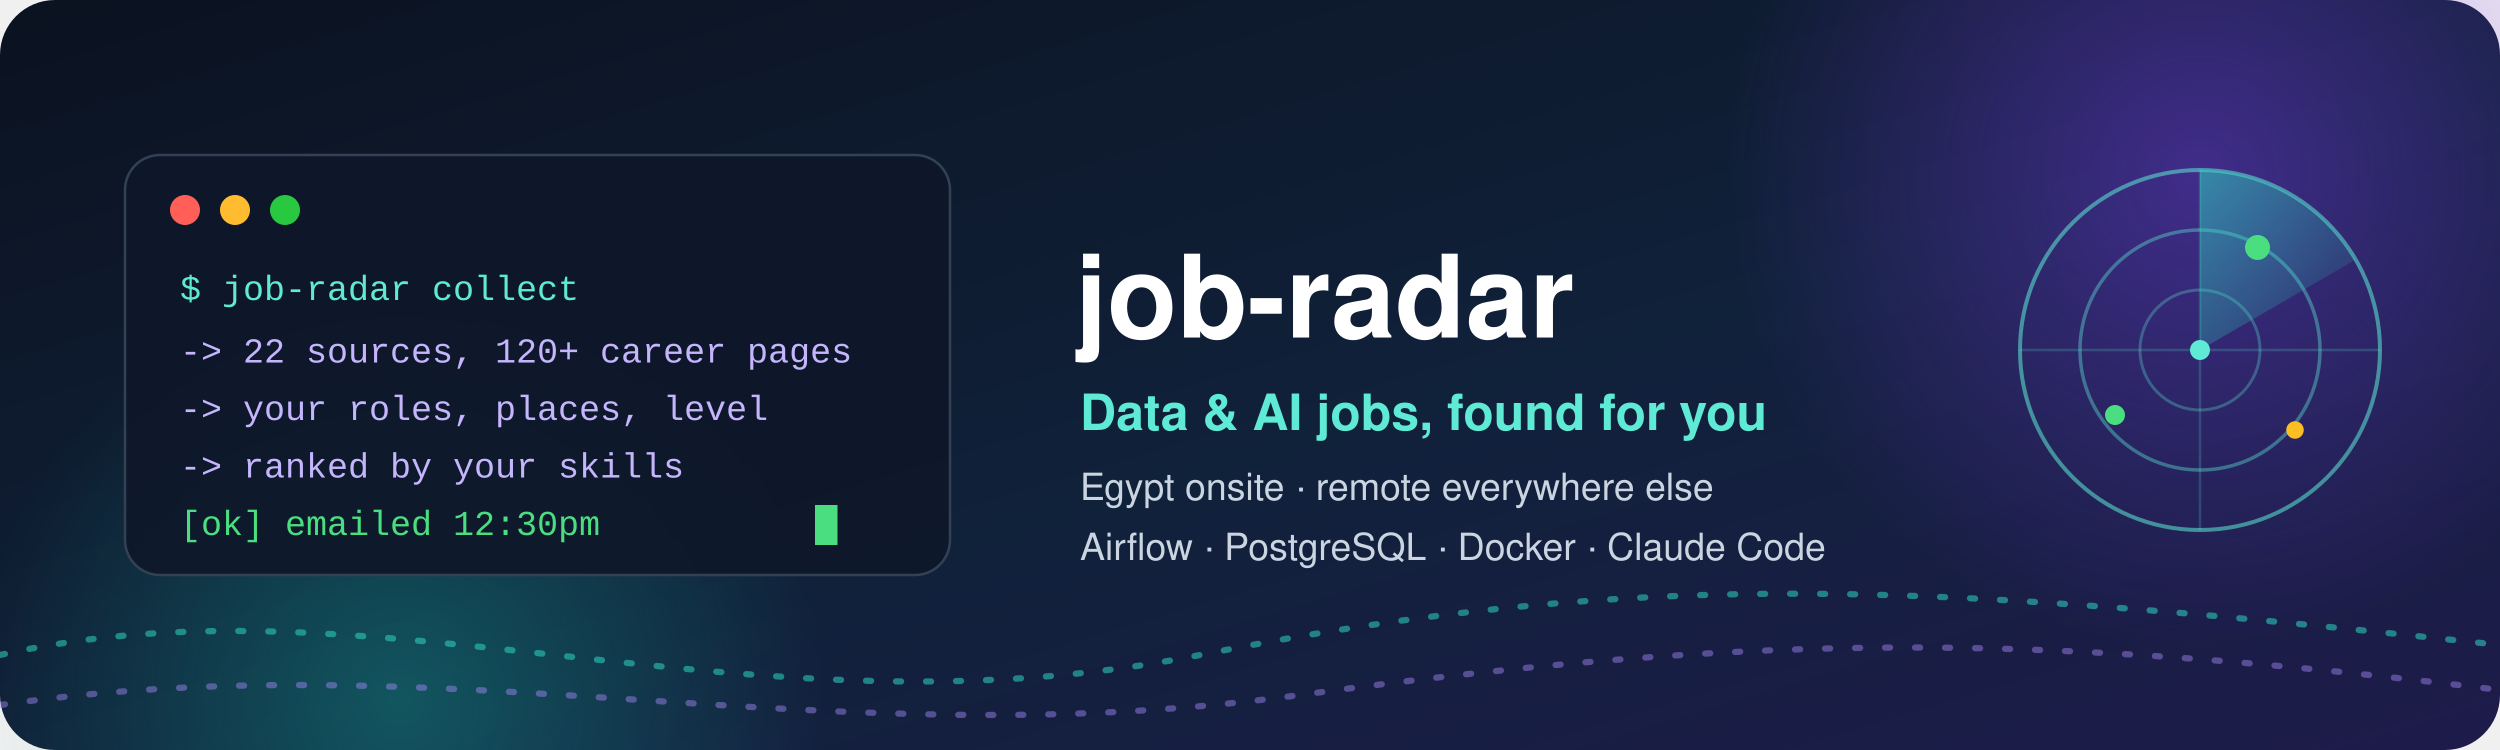
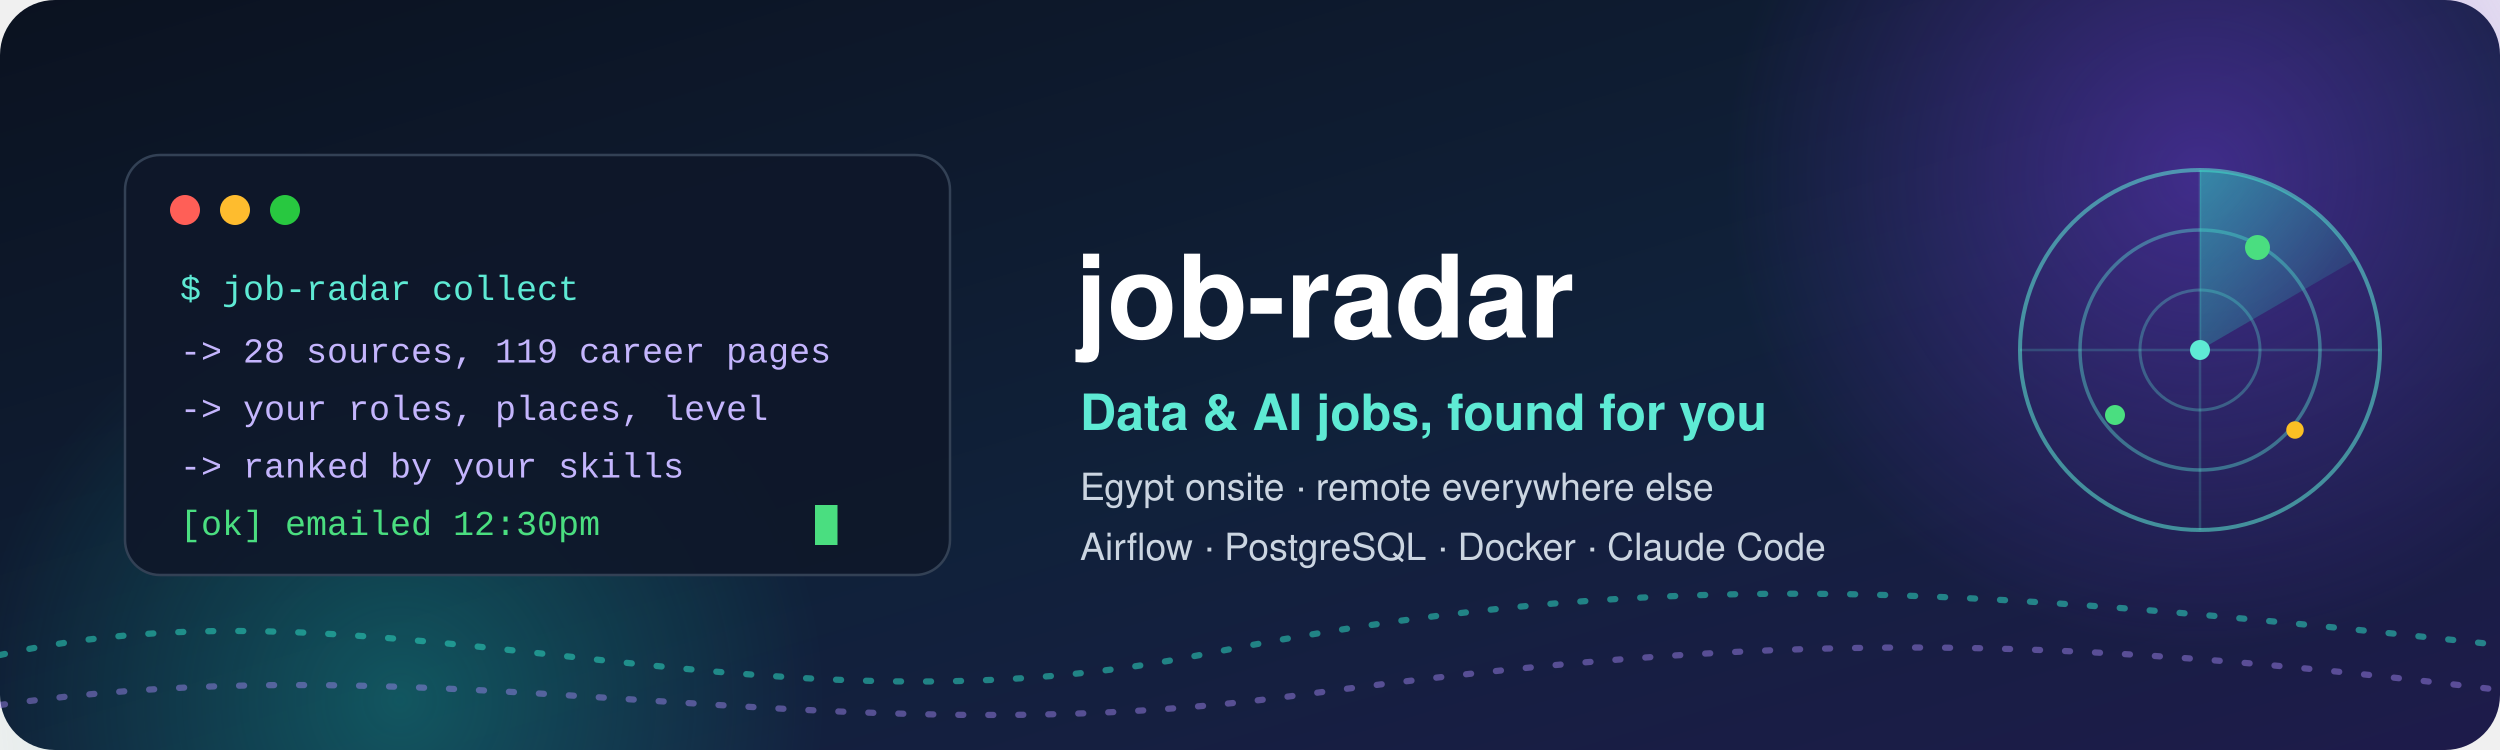
- <svg xmlns="http://www.w3.org/2000/svg" viewBox="0 0 1000 300" width="1000" height="300" role="img" aria-label="job-radar: data and AI jobs, found for you. A terminal runs a collect over 22 sources and 120+ career pages in Egypt, ranks the jobs by your skills and emails them at 12:30pm; a radar sweeps for new jobs.">
+ <svg xmlns="http://www.w3.org/2000/svg" viewBox="0 0 1000 300" width="1000" height="300" role="img" aria-label="job-radar: data and AI jobs, found for you. A terminal runs a collect over 28 sources and 119 career pages in Egypt, ranks the jobs by your skills and emails them at 12:30pm; a radar sweeps for new jobs.">
  <defs>
    <linearGradient id="bg" x1="0" y1="0" x2="1" y2="1">
      <stop offset="0" stop-color="#0B1220" />
      <stop offset="0.55" stop-color="#10213A" />
      <stop offset="1" stop-color="#1E1B4B" />
    </linearGradient>
    <radialGradient id="glowA" cx="0.5" cy="0.5" r="0.5">
      <stop offset="0" stop-color="#7C3AED" stop-opacity="0.45" />
      <stop offset="1" stop-color="#7C3AED" stop-opacity="0" />
    </radialGradient>
    <radialGradient id="glowB" cx="0.5" cy="0.5" r="0.5">
      <stop offset="0" stop-color="#14B8A6" stop-opacity="0.35" />
      <stop offset="1" stop-color="#14B8A6" stop-opacity="0" />
    </radialGradient>
    <linearGradient id="sweep" x1="0" y1="0" x2="1" y2="1">
      <stop offset="0" stop-color="#2DD4BF" stop-opacity="0.55" />
      <stop offset="1" stop-color="#2DD4BF" stop-opacity="0" />
    </linearGradient>
  </defs>
  <style>
    .sans { font-family: "Segoe UI", -apple-system, Helvetica, Arial, sans-serif; }
    .mono { font-family: "Fira Code", Consolas, "Courier New", monospace; font-size: 14px; }
    .wave { fill: none; stroke-width: 2.5; stroke-linecap: round; stroke-dasharray: 2 10; animation: flow 6s linear infinite; }
    @keyframes flow { to { stroke-dashoffset: -120; } }
    .blink { animation: blink 1.1s steps(1) infinite; }
    @keyframes blink { 50% { opacity: 0; } }
    .spin { animation: spin 4s linear infinite; transform-origin: 880px 140px; }
    @keyframes spin { to { transform: rotate(360deg); } }
    .blip { animation: blip 2s ease-in-out infinite; }
    @keyframes blip { 0%, 100% { opacity: 1; } 50% { opacity: 0.25; } }
  </style>
  <rect width="1000" height="300" rx="22" fill="url(#bg)" />
  <circle cx="880" cy="70" r="190" fill="url(#glowA)" />
  <circle cx="160" cy="280" r="170" fill="url(#glowB)" />
  <path class="wave" stroke="#2DD4BF" stroke-opacity="0.55" d="M0 262 C 150 228, 300 298, 480 262 S 780 234, 1000 258" />
  <path class="wave" stroke="#A78BFA" stroke-opacity="0.45" style="animation-duration:9s" d="M0 282 C 180 256, 330 304, 520 278 S 820 254, 1000 276" />
  <rect x="50" y="62" width="330" height="168" rx="14" fill="#0F172A" fill-opacity="0.92" stroke="#334155" />
  <circle cx="74" cy="84" r="6" fill="#FF5F57" />
  <circle cx="94" cy="84" r="6" fill="#FEBC2E" />
  <circle cx="114" cy="84" r="6" fill="#28C840" />
  <text x="72" y="120" class="mono" fill="#5EEAD4">$ job-radar collect</text>
-   <text x="72" y="145" class="mono" fill="#C4B5FD">-&gt; 22 sources, 120+ career pages</text>
+   <text x="72" y="145" class="mono" fill="#C4B5FD">-&gt; 28 sources, 119 career pages</text>
  <text x="72" y="168" class="mono" fill="#C4B5FD">-&gt; your roles, places, level</text>
  <text x="72" y="191" class="mono" fill="#C4B5FD">-&gt; ranked by your skills</text>
  <text x="72" y="214" class="mono" fill="#4ADE80">[ok] emailed 12:30pm</text>
  <rect x="326" y="202" width="9" height="16" fill="#4ADE80" class="blink" />
  <text x="430" y="135" class="sans" font-size="46" font-weight="700" fill="#FFFFFF">job-radar</text>
  <text x="432" y="172" class="sans" font-size="20" font-weight="600" fill="#5EEAD4">Data &amp; AI jobs, found for you</text>
  <text x="432" y="200" class="sans" font-size="15" fill="#CBD5E1">Egypt onsite · remote everywhere else</text>
  <text x="432" y="224" class="sans" font-size="15" fill="#CBD5E1">Airflow · PostgreSQL · Docker · Claude Code</text>
  <g stroke="#5EEAD4" fill="none">
    <circle cx="880" cy="140" r="72" stroke-opacity="0.55" stroke-width="1.6" />
    <circle cx="880" cy="140" r="48" stroke-opacity="0.4" stroke-width="1.4" />
    <circle cx="880" cy="140" r="24" stroke-opacity="0.3" stroke-width="1.2" />
    <line x1="808" y1="140" x2="952" y2="140" stroke-opacity="0.2" />
    <line x1="880" y1="68" x2="880" y2="212" stroke-opacity="0.2" />
  </g>
  <path class="spin" d="M880 140 L880 68 A72 72 0 0 1 942 104 Z" fill="url(#sweep)" />
  <circle cx="903" cy="99" r="5" fill="#4ADE80" class="blip" />
  <circle cx="846" cy="166" r="4" fill="#4ADE80" class="blip" style="animation-delay:0.7s" />
  <circle cx="918" cy="172" r="3.5" fill="#FBBF24" class="blip" style="animation-delay:1.3s" />
  <circle cx="880" cy="140" r="4" fill="#5EEAD4" />
</svg>
